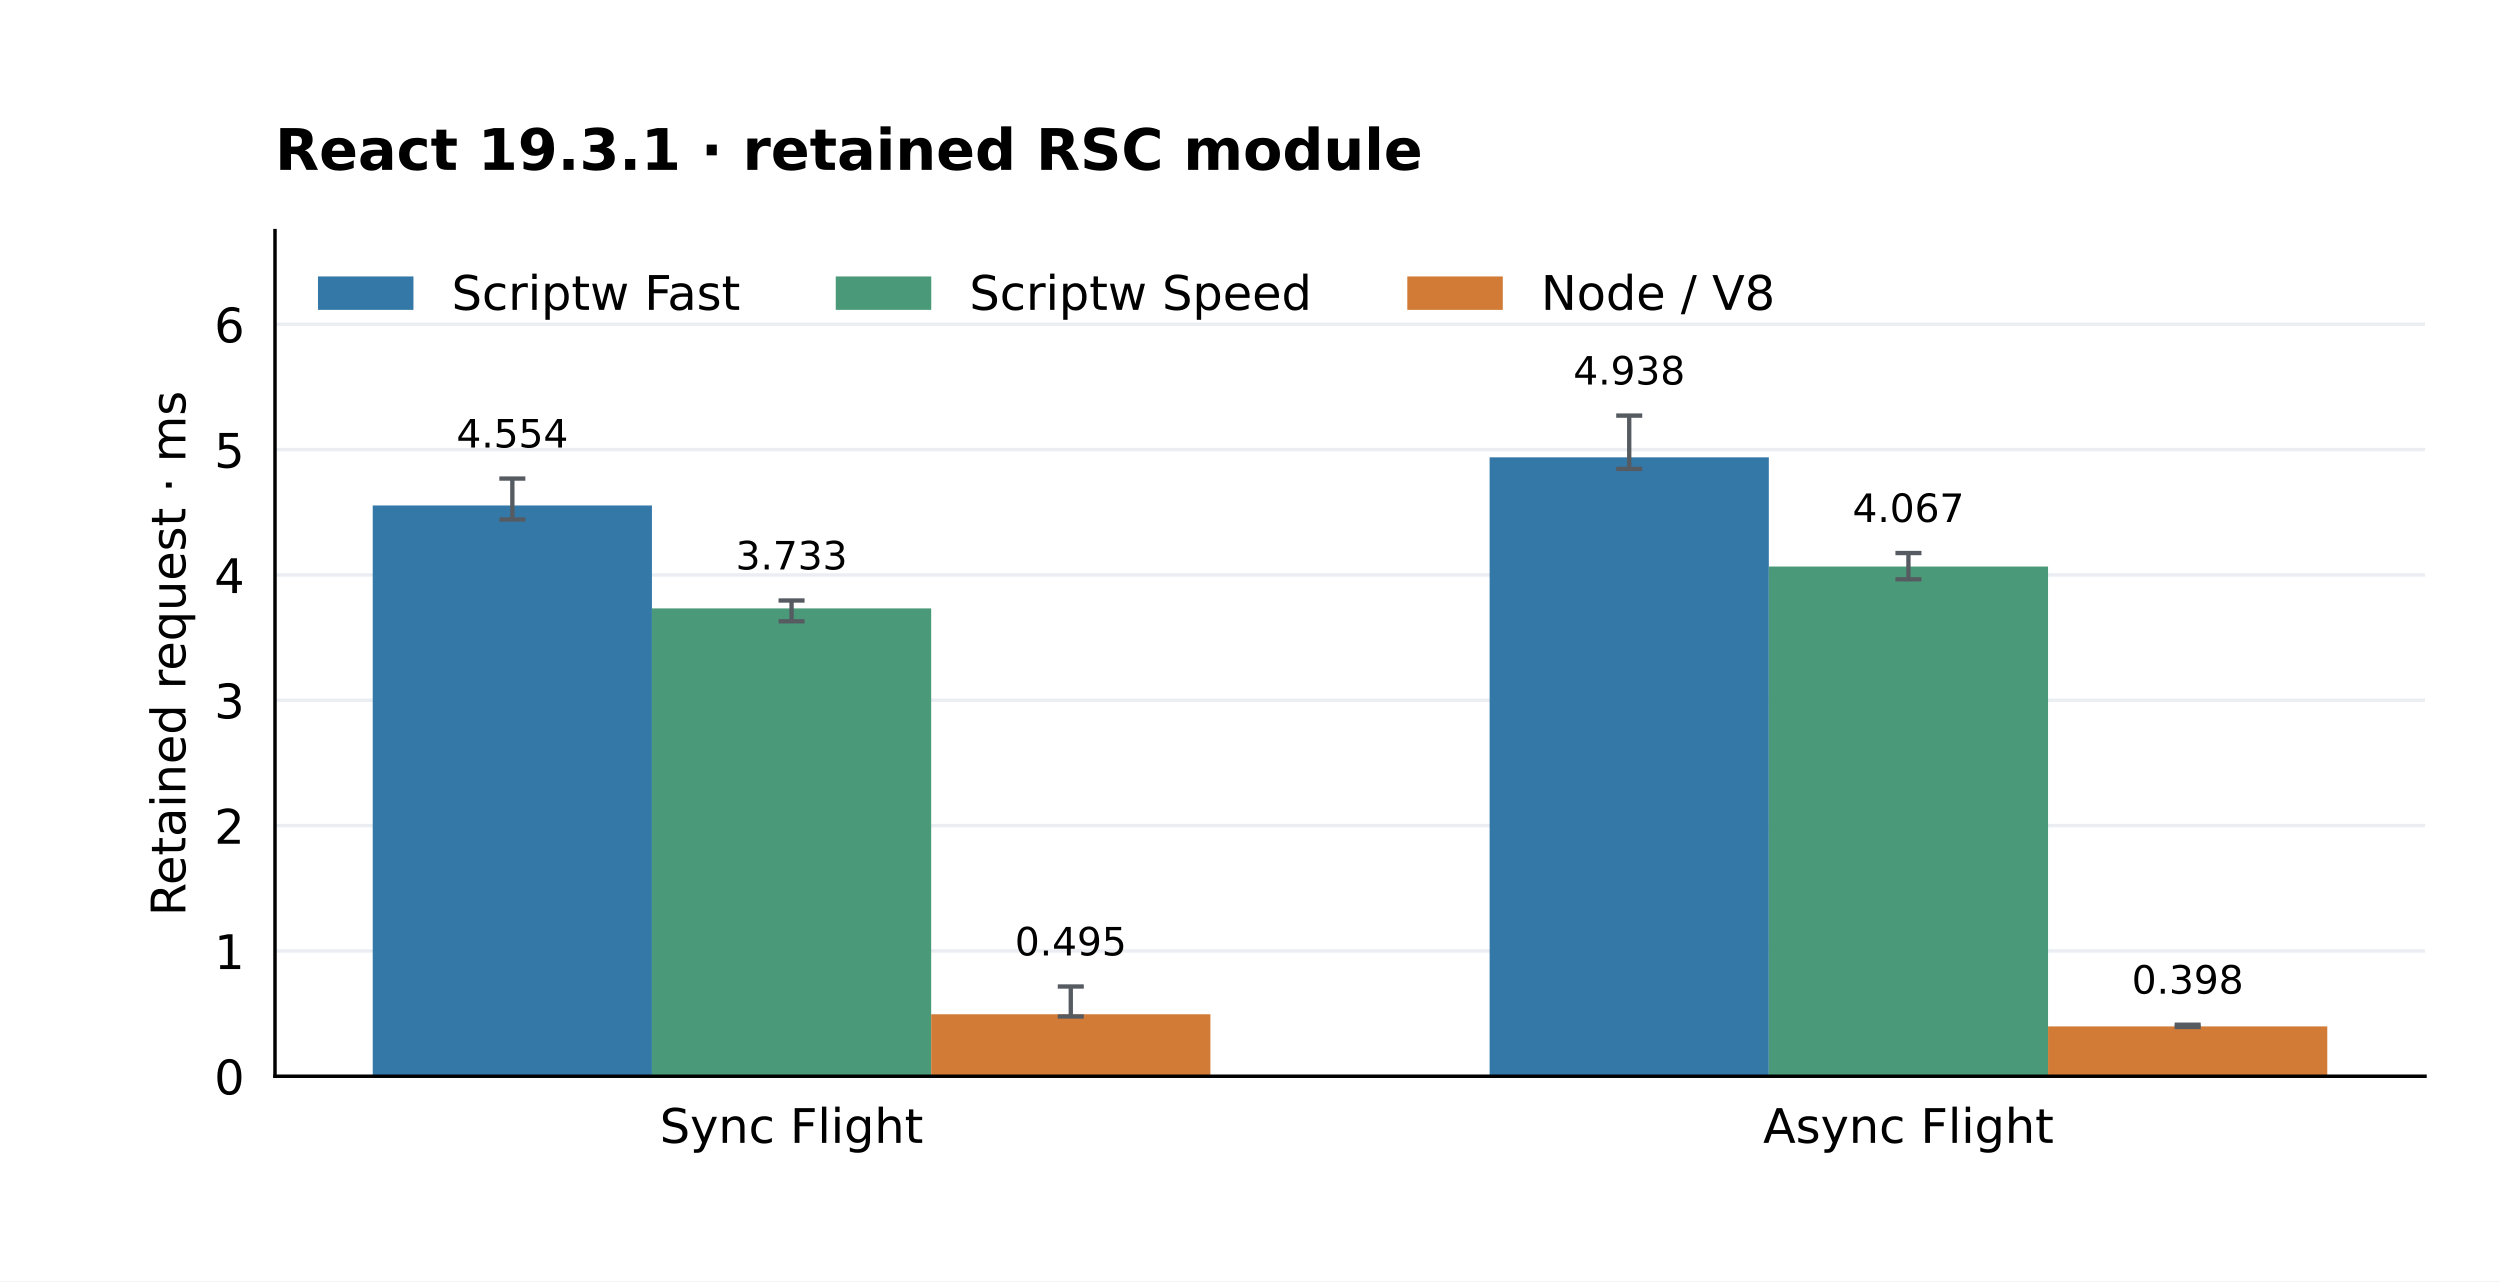
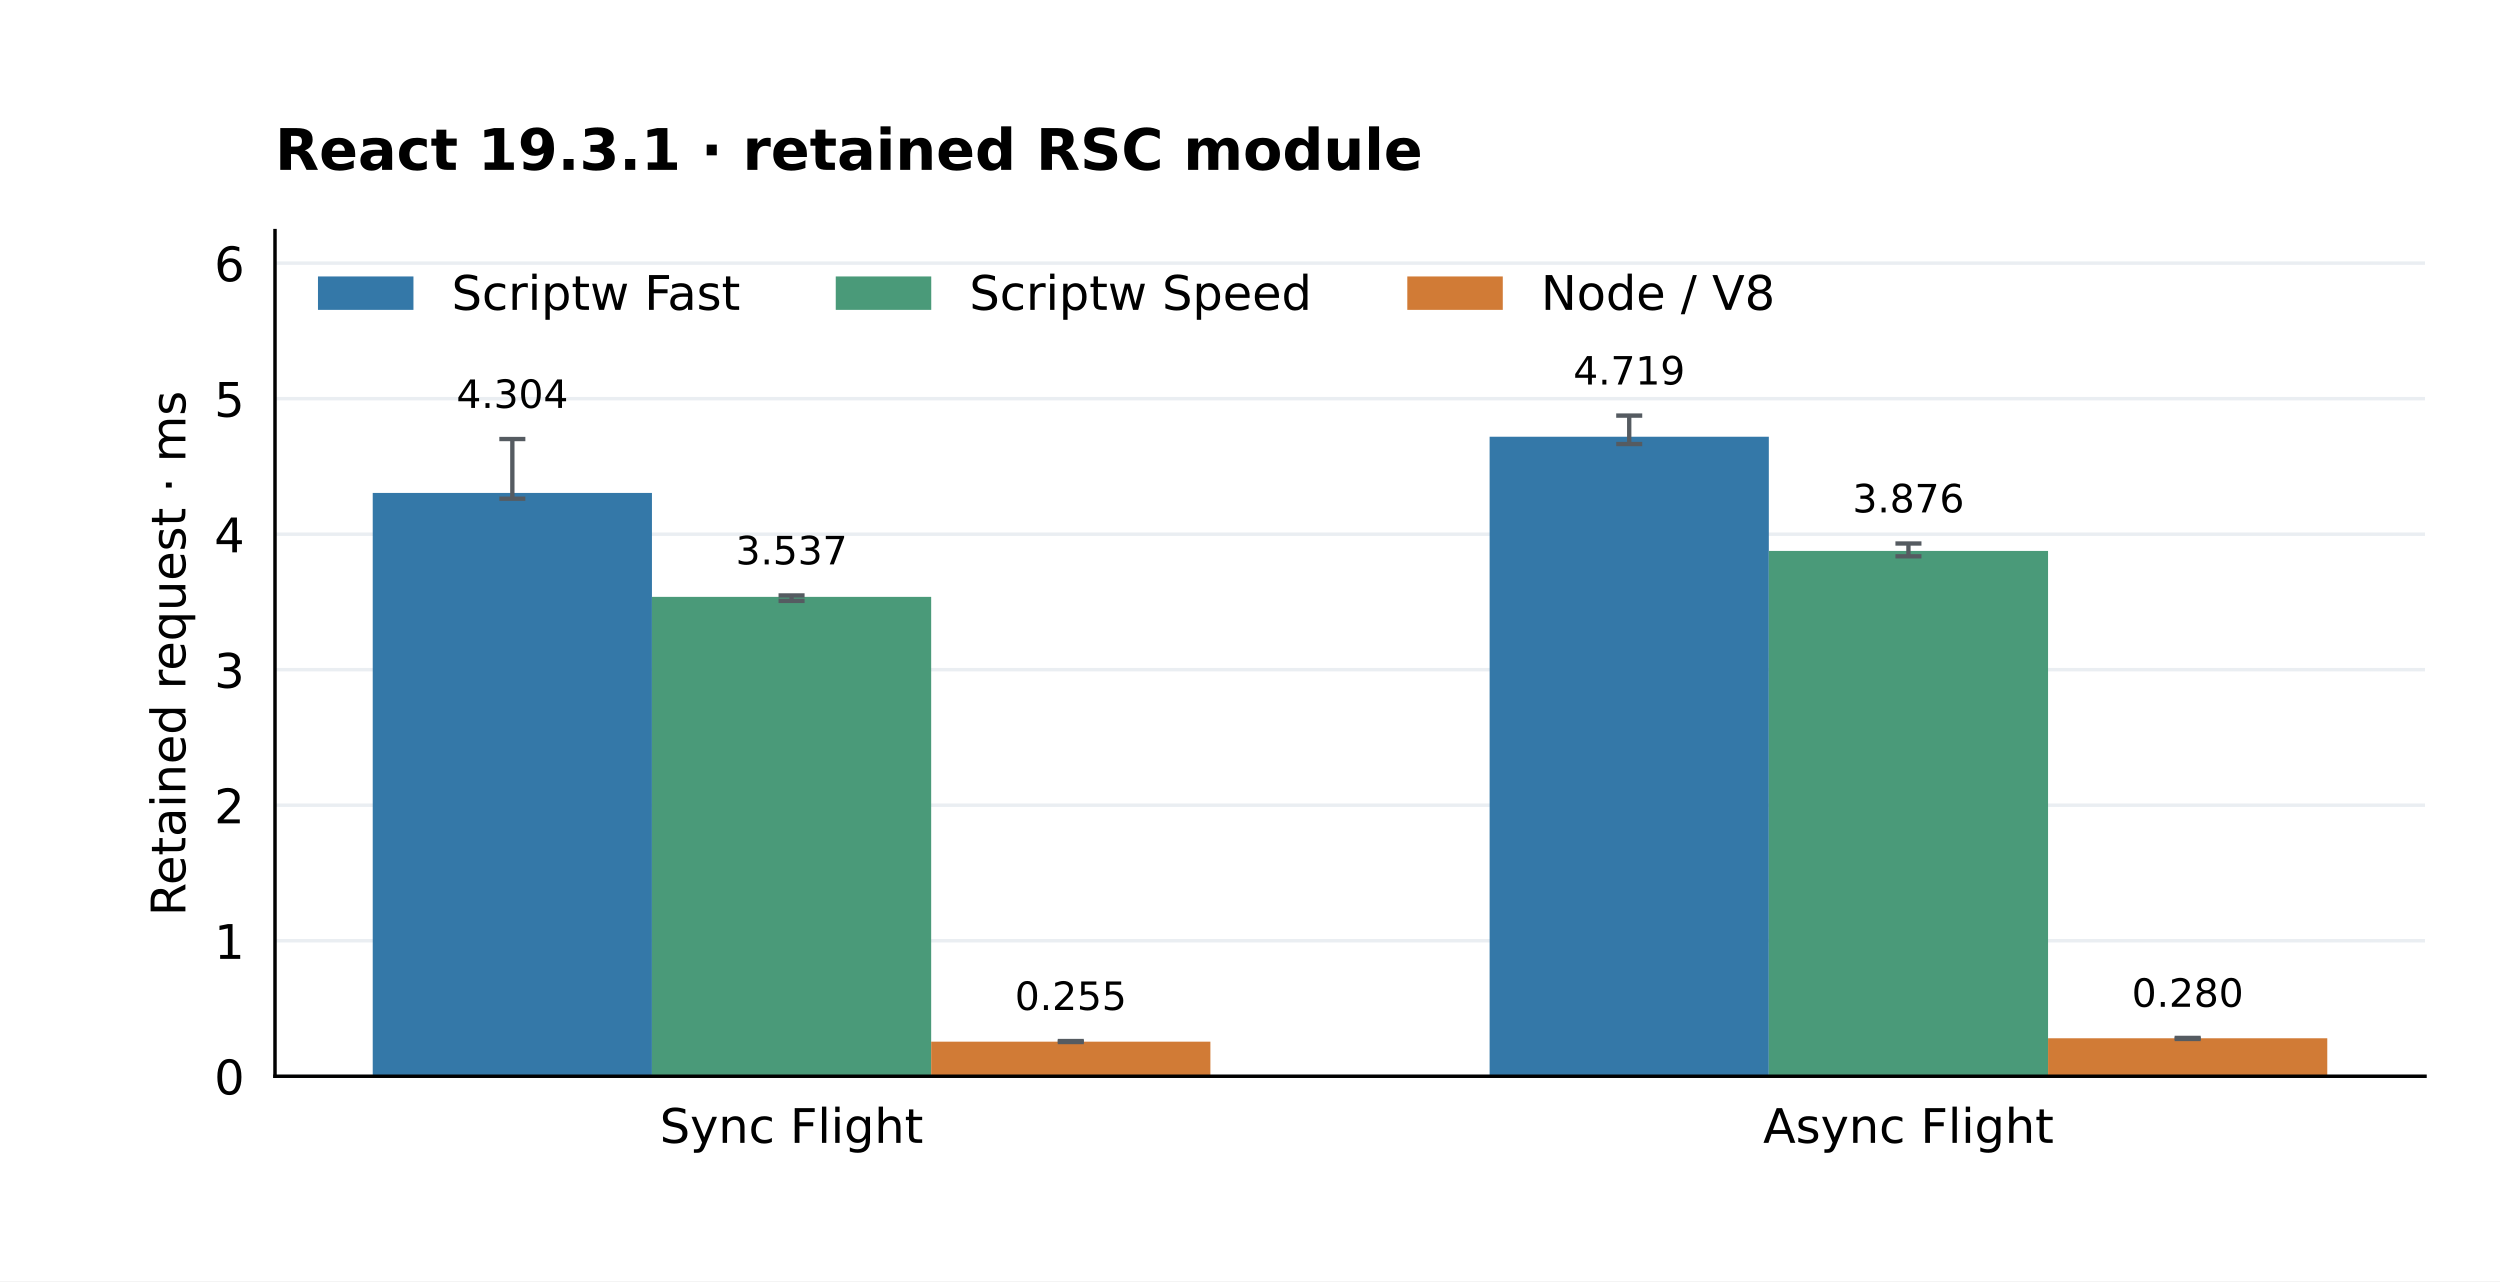
<svg xmlns="http://www.w3.org/2000/svg" xmlns:xlink="http://www.w3.org/1999/xlink" width="576pt" height="295.2pt" viewBox="0 0 576 295.2" version="1.1">
  <defs>
    <style type="text/css">*{stroke-linejoin: round; stroke-linecap: butt}</style>
  </defs>
  <g id="figure_1">
    <g id="patch_1">
      <path d="M 0 295.2 L 576 295.2 L 576 0 L 0 0 z " style="fill: #ffffff" />
    </g>
    <g id="axes_1">
      <g id="patch_2">
        <path d="M 63.36 247.968 L 558.72 247.968 L 558.72 53.136 L 63.36 53.136 z " style="fill: #ffffff" />
      </g>
      <g id="matplotlib.axis_1">
        <g id="xtick_1">
          <g id="line2d_1" />
          <g id="text_1">
            <text style="font-size: 11px; font-family: 'DejaVu Sans'; text-anchor: middle" x="182.375" y="263.326" transform="rotate(-0 182.3751 263.3263)">Sync Flight</text>
          </g>
        </g>
        <g id="xtick_2">
          <g id="line2d_2" />
          <g id="text_2">
            <text style="font-size: 11px; font-family: 'DejaVu Sans'; text-anchor: middle" x="439.705" y="263.326" transform="rotate(-0 439.7049 263.3263)">Async Flight</text>
          </g>
        </g>
      </g>
      <g id="matplotlib.axis_2">
        <g id="ytick_1">
          <g id="line2d_3">
            <path d="M 63.36 247.968 L 558.72 247.968 " clip-path="url(#p833538aeba)" style="fill: none; stroke: #eaeef2; stroke-width: 0.8; stroke-linecap: square" />
          </g>
          <g id="line2d_4" />
          <g id="text_3">
            <text style="font-size: 11px; font-family: 'DejaVu Sans'; text-anchor: end" x="56.36" y="252.147" transform="rotate(-0 56.36 252.1467)">0</text>
          </g>
        </g>
        <g id="ytick_2">
          <g id="line2d_5">
-             <path d="M 63.36 219.091 L 558.72 219.091 " clip-path="url(#p833538aeba)" style="fill: none; stroke: #eaeef2; stroke-width: 0.8; stroke-linecap: square" />
+             <path d="M 63.36 216.745 L 558.72 216.745 " clip-path="url(#p833538aeba)" style="fill: none; stroke: #eaeef2; stroke-width: 0.8; stroke-linecap: square" />
          </g>
          <g id="line2d_6" />
          <g id="text_4">
-             <text style="font-size: 11px; font-family: 'DejaVu Sans'; text-anchor: end" x="56.36" y="223.27" transform="rotate(-0 56.36 223.2696)">1</text>
+             <text style="font-size: 11px; font-family: 'DejaVu Sans'; text-anchor: end" x="56.36" y="220.924" transform="rotate(-0 56.36 220.9235)">1</text>
          </g>
        </g>
        <g id="ytick_3">
          <g id="line2d_7">
-             <path d="M 63.36 190.214 L 558.72 190.214 " clip-path="url(#p833538aeba)" style="fill: none; stroke: #eaeef2; stroke-width: 0.8; stroke-linecap: square" />
+             <path d="M 63.36 185.522 L 558.72 185.522 " clip-path="url(#p833538aeba)" style="fill: none; stroke: #eaeef2; stroke-width: 0.8; stroke-linecap: square" />
          </g>
          <g id="line2d_8" />
          <g id="text_5">
-             <text style="font-size: 11px; font-family: 'DejaVu Sans'; text-anchor: end" x="56.36" y="194.392" transform="rotate(-0 56.36 194.3925)">2</text>
+             <text style="font-size: 11px; font-family: 'DejaVu Sans'; text-anchor: end" x="56.36" y="189.7" transform="rotate(-0 56.36 189.7003)">2</text>
          </g>
        </g>
        <g id="ytick_4">
          <g id="line2d_9">
-             <path d="M 63.36 161.337 L 558.72 161.337 " clip-path="url(#p833538aeba)" style="fill: none; stroke: #eaeef2; stroke-width: 0.8; stroke-linecap: square" />
+             <path d="M 63.36 154.298 L 558.72 154.298 " clip-path="url(#p833538aeba)" style="fill: none; stroke: #eaeef2; stroke-width: 0.8; stroke-linecap: square" />
          </g>
          <g id="line2d_10" />
          <g id="text_6">
-             <text style="font-size: 11px; font-family: 'DejaVu Sans'; text-anchor: end" x="56.36" y="165.515" transform="rotate(-0 56.36 165.5154)">3</text>
+             <text style="font-size: 11px; font-family: 'DejaVu Sans'; text-anchor: end" x="56.36" y="158.477" transform="rotate(-0 56.36 158.4771)">3</text>
          </g>
        </g>
        <g id="ytick_5">
          <g id="line2d_11">
-             <path d="M 63.36 132.46 L 558.72 132.46 " clip-path="url(#p833538aeba)" style="fill: none; stroke: #eaeef2; stroke-width: 0.8; stroke-linecap: square" />
+             <path d="M 63.36 123.075 L 558.72 123.075 " clip-path="url(#p833538aeba)" style="fill: none; stroke: #eaeef2; stroke-width: 0.8; stroke-linecap: square" />
          </g>
          <g id="line2d_12" />
          <g id="text_7">
-             <text style="font-size: 11px; font-family: 'DejaVu Sans'; text-anchor: end" x="56.36" y="136.638" transform="rotate(-0 56.36 136.6383)">4</text>
+             <text style="font-size: 11px; font-family: 'DejaVu Sans'; text-anchor: end" x="56.36" y="127.254" transform="rotate(-0 56.36 127.2539)">4</text>
          </g>
        </g>
        <g id="ytick_6">
          <g id="line2d_13">
-             <path d="M 63.36 103.582 L 558.72 103.582 " clip-path="url(#p833538aeba)" style="fill: none; stroke: #eaeef2; stroke-width: 0.8; stroke-linecap: square" />
+             <path d="M 63.36 91.852 L 558.72 91.852 " clip-path="url(#p833538aeba)" style="fill: none; stroke: #eaeef2; stroke-width: 0.8; stroke-linecap: square" />
          </g>
          <g id="line2d_14" />
          <g id="text_8">
-             <text style="font-size: 11px; font-family: 'DejaVu Sans'; text-anchor: end" x="56.36" y="107.761" transform="rotate(-0 56.36 107.7612)">5</text>
+             <text style="font-size: 11px; font-family: 'DejaVu Sans'; text-anchor: end" x="56.36" y="96.031" transform="rotate(-0 56.36 96.03069)">5</text>
          </g>
        </g>
        <g id="ytick_7">
          <g id="line2d_15">
-             <path d="M 63.36 74.705 L 558.72 74.705 " clip-path="url(#p833538aeba)" style="fill: none; stroke: #eaeef2; stroke-width: 0.8; stroke-linecap: square" />
+             <path d="M 63.36 60.629 L 558.72 60.629 " clip-path="url(#p833538aeba)" style="fill: none; stroke: #eaeef2; stroke-width: 0.8; stroke-linecap: square" />
          </g>
          <g id="line2d_16" />
          <g id="text_9">
-             <text style="font-size: 11px; font-family: 'DejaVu Sans'; text-anchor: end" x="56.36" y="78.884" transform="rotate(-0 56.36 78.88407)">6</text>
+             <text style="font-size: 11px; font-family: 'DejaVu Sans'; text-anchor: end" x="56.36" y="64.807" transform="rotate(-0 56.36 64.80748)">6</text>
          </g>
        </g>
        <g id="text_10">
          <text style="font-size: 11px; font-family: 'DejaVu Sans'; text-anchor: middle" x="42.719" y="150.552" transform="rotate(-90 42.71867 150.552)">Retained request · ms</text>
        </g>
      </g>
      <g id="patch_3">
-         <path d="M 85.876 247.968 L 150.209 247.968 L 150.209 116.456 L 85.876 116.456 z " clip-path="url(#p833538aeba)" style="fill: #3478a8" />
+         <path d="M 85.876 247.968 L 150.209 247.968 L 150.209 113.569 L 85.876 113.569 z " clip-path="url(#p833538aeba)" style="fill: #3478a8" />
      </g>
      <g id="patch_4">
-         <path d="M 343.206 247.968 L 407.539 247.968 L 407.539 105.369 L 343.206 105.369 z " clip-path="url(#p833538aeba)" style="fill: #3478a8" />
+         <path d="M 343.206 247.968 L 407.539 247.968 L 407.539 100.623 L 343.206 100.623 z " clip-path="url(#p833538aeba)" style="fill: #3478a8" />
      </g>
      <g id="patch_5">
-         <path d="M 150.209 247.968 L 214.541 247.968 L 214.541 140.179 L 150.209 140.179 z " clip-path="url(#p833538aeba)" style="fill: #4a9a79" />
+         <path d="M 150.209 247.968 L 214.541 247.968 L 214.541 137.519 L 150.209 137.519 z " clip-path="url(#p833538aeba)" style="fill: #4a9a79" />
      </g>
      <g id="patch_6">
-         <path d="M 407.539 247.968 L 471.871 247.968 L 471.871 130.526 L 407.539 130.526 z " clip-path="url(#p833538aeba)" style="fill: #4a9a79" />
+         <path d="M 407.539 247.968 L 471.871 247.968 L 471.871 126.932 L 407.539 126.932 z " clip-path="url(#p833538aeba)" style="fill: #4a9a79" />
      </g>
      <g id="patch_7">
-         <path d="M 214.541 247.968 L 278.874 247.968 L 278.874 233.681 L 214.541 233.681 z " clip-path="url(#p833538aeba)" style="fill: #d17b36" />
+         <path d="M 214.541 247.968 L 278.874 247.968 L 278.874 240.006 L 214.541 240.006 z " clip-path="url(#p833538aeba)" style="fill: #d17b36" />
      </g>
      <g id="patch_8">
-         <path d="M 471.871 247.968 L 536.204 247.968 L 536.204 236.482 L 471.871 236.482 z " clip-path="url(#p833538aeba)" style="fill: #d17b36" />
+         <path d="M 471.871 247.968 L 536.204 247.968 L 536.204 239.22 L 471.871 239.22 z " clip-path="url(#p833538aeba)" style="fill: #d17b36" />
      </g>
      <g id="LineCollection_1">
-         <path d="M 118.043 119.699 L 118.043 110.265 " clip-path="url(#p833538aeba)" style="fill: none; stroke: #555b61" />
-         <path d="M 375.372 108.037 L 375.372 95.755 " clip-path="url(#p833538aeba)" style="fill: none; stroke: #555b61" />
+         <path d="M 118.043 114.897 L 118.043 101.155 " clip-path="url(#p833538aeba)" style="fill: none; stroke: #555b61" />
+         <path d="M 375.372 102.303 L 375.372 95.755 " clip-path="url(#p833538aeba)" style="fill: none; stroke: #555b61" />
      </g>
      <g id="line2d_17">
        <defs>
          <path id="mf1cd270943" d="M 3 0 L -3 -0 " style="stroke: #555b61" />
        </defs>
        <g clip-path="url(#p833538aeba)">
-           <use xlink:href="#mf1cd270943" x="118.043" y="119.699" style="fill: #1f77b4; stroke: #555b61" />
-           <use xlink:href="#mf1cd270943" x="375.372" y="108.037" style="fill: #1f77b4; stroke: #555b61" />
+           <use xlink:href="#mf1cd270943" x="118.043" y="114.897" style="fill: #1f77b4; stroke: #555b61" />
+           <use xlink:href="#mf1cd270943" x="375.372" y="102.303" style="fill: #1f77b4; stroke: #555b61" />
        </g>
      </g>
      <g id="line2d_18">
        <g clip-path="url(#p833538aeba)">
-           <use xlink:href="#mf1cd270943" x="118.043" y="110.265" style="fill: #1f77b4; stroke: #555b61" />
+           <use xlink:href="#mf1cd270943" x="118.043" y="101.155" style="fill: #1f77b4; stroke: #555b61" />
          <use xlink:href="#mf1cd270943" x="375.372" y="95.755" style="fill: #1f77b4; stroke: #555b61" />
        </g>
      </g>
      <g id="LineCollection_2">
-         <path d="M 182.375 143.144 L 182.375 138.36 " clip-path="url(#p833538aeba)" style="fill: none; stroke: #555b61" />
-         <path d="M 439.705 133.475 L 439.705 127.424 " clip-path="url(#p833538aeba)" style="fill: none; stroke: #555b61" />
+         <path d="M 182.375 138.442 L 182.375 137.192 " clip-path="url(#p833538aeba)" style="fill: none; stroke: #555b61" />
+         <path d="M 439.705 128.174 L 439.705 125.218 " clip-path="url(#p833538aeba)" style="fill: none; stroke: #555b61" />
      </g>
      <g id="line2d_19">
        <g clip-path="url(#p833538aeba)">
-           <use xlink:href="#mf1cd270943" x="182.375" y="143.144" style="fill: #1f77b4; stroke: #555b61" />
-           <use xlink:href="#mf1cd270943" x="439.705" y="133.475" style="fill: #1f77b4; stroke: #555b61" />
+           <use xlink:href="#mf1cd270943" x="182.375" y="138.442" style="fill: #1f77b4; stroke: #555b61" />
+           <use xlink:href="#mf1cd270943" x="439.705" y="128.174" style="fill: #1f77b4; stroke: #555b61" />
        </g>
      </g>
      <g id="line2d_20">
        <g clip-path="url(#p833538aeba)">
-           <use xlink:href="#mf1cd270943" x="182.375" y="138.36" style="fill: #1f77b4; stroke: #555b61" />
-           <use xlink:href="#mf1cd270943" x="439.705" y="127.424" style="fill: #1f77b4; stroke: #555b61" />
+           <use xlink:href="#mf1cd270943" x="182.375" y="137.192" style="fill: #1f77b4; stroke: #555b61" />
+           <use xlink:href="#mf1cd270943" x="439.705" y="125.218" style="fill: #1f77b4; stroke: #555b61" />
        </g>
      </g>
      <g id="LineCollection_3">
-         <path d="M 246.708 234.199 L 246.708 227.293 " clip-path="url(#p833538aeba)" style="fill: none; stroke: #555b61" />
-         <path d="M 504.037 236.617 L 504.037 236.1 " clip-path="url(#p833538aeba)" style="fill: none; stroke: #555b61" />
+         <path d="M 246.708 240.086 L 246.708 239.859 " clip-path="url(#p833538aeba)" style="fill: none; stroke: #555b61" />
+         <path d="M 504.037 239.377 L 504.037 239.133 " clip-path="url(#p833538aeba)" style="fill: none; stroke: #555b61" />
      </g>
      <g id="line2d_21">
        <g clip-path="url(#p833538aeba)">
-           <use xlink:href="#mf1cd270943" x="246.708" y="234.199" style="fill: #1f77b4; stroke: #555b61" />
-           <use xlink:href="#mf1cd270943" x="504.037" y="236.617" style="fill: #1f77b4; stroke: #555b61" />
+           <use xlink:href="#mf1cd270943" x="246.708" y="240.086" style="fill: #1f77b4; stroke: #555b61" />
+           <use xlink:href="#mf1cd270943" x="504.037" y="239.377" style="fill: #1f77b4; stroke: #555b61" />
        </g>
      </g>
      <g id="line2d_22">
        <g clip-path="url(#p833538aeba)">
-           <use xlink:href="#mf1cd270943" x="246.708" y="227.293" style="fill: #1f77b4; stroke: #555b61" />
-           <use xlink:href="#mf1cd270943" x="504.037" y="236.1" style="fill: #1f77b4; stroke: #555b61" />
+           <use xlink:href="#mf1cd270943" x="246.708" y="239.859" style="fill: #1f77b4; stroke: #555b61" />
+           <use xlink:href="#mf1cd270943" x="504.037" y="239.133" style="fill: #1f77b4; stroke: #555b61" />
        </g>
      </g>
      <g id="patch_9">
        <path d="M 63.36 247.968 L 63.36 53.136 " style="fill: none; stroke: #000000; stroke-width: 0.8; stroke-linejoin: miter; stroke-linecap: square" />
      </g>
      <g id="patch_10">
        <path d="M 63.36 247.968 L 558.72 247.968 " style="fill: none; stroke: #000000; stroke-width: 0.8; stroke-linejoin: miter; stroke-linecap: square" />
      </g>
      <g id="text_11">
-         <text style="font-size: 9px; font-family: 'DejaVu Sans'; text-anchor: middle" x="118.043" y="103.103" transform="rotate(-0 118.0426 103.1025)">4.554</text>
+         <text style="font-size: 9px; font-family: 'DejaVu Sans'; text-anchor: middle" x="118.043" y="93.993" transform="rotate(-0 118.0426 93.99263)">4.304</text>
      </g>
      <g id="text_12">
-         <text style="font-size: 9px; font-family: 'DejaVu Sans'; text-anchor: middle" x="375.372" y="88.593" transform="rotate(-0 375.3725 88.59339)">4.938</text>
+         <text style="font-size: 9px; font-family: 'DejaVu Sans'; text-anchor: middle" x="375.372" y="88.593" transform="rotate(-0 375.3725 88.59339)">4.719</text>
      </g>
      <g id="text_13">
-         <text style="font-size: 9px; font-family: 'DejaVu Sans'; text-anchor: middle" x="182.375" y="131.198" transform="rotate(-0 182.3751 131.1976)">3.733</text>
+         <text style="font-size: 9px; font-family: 'DejaVu Sans'; text-anchor: middle" x="182.375" y="130.03" transform="rotate(-0 182.3751 130.0299)">3.537</text>
      </g>
      <g id="text_14">
-         <text style="font-size: 9px; font-family: 'DejaVu Sans'; text-anchor: middle" x="439.705" y="120.262" transform="rotate(-0 439.7049 120.2619)">4.067</text>
+         <text style="font-size: 9px; font-family: 'DejaVu Sans'; text-anchor: middle" x="439.705" y="118.056" transform="rotate(-0 439.7049 118.0561)">3.876</text>
      </g>
      <g id="text_15">
-         <text style="font-size: 9px; font-family: 'DejaVu Sans'; text-anchor: middle" x="246.708" y="220.131" transform="rotate(-0 246.7075 220.1313)">0.495</text>
+         <text style="font-size: 9px; font-family: 'DejaVu Sans'; text-anchor: middle" x="246.708" y="232.697" transform="rotate(-0 246.7075 232.6971)">0.255</text>
      </g>
      <g id="text_16">
-         <text style="font-size: 9px; font-family: 'DejaVu Sans'; text-anchor: middle" x="504.037" y="228.938" transform="rotate(-0 504.0374 228.9379)">0.398</text>
+         <text style="font-size: 9px; font-family: 'DejaVu Sans'; text-anchor: middle" x="504.037" y="231.971" transform="rotate(-0 504.0374 231.9707)">0.280</text>
      </g>
      <g id="text_17">
        <text style="font-weight: 700; font-size: 13.2px; font-family: 'DejaVu Sans'; text-anchor: start" x="63.36" y="39.136" transform="rotate(-0 63.36 39.136)">React 19.3.1 · retained RSC module</text>
      </g>
      <g id="legend_1">
        <g id="patch_11">
          <path d="M 73.26 71.394 L 95.26 71.394 L 95.26 63.694 L 73.26 63.694 z " style="fill: #3478a8" />
        </g>
        <g id="text_18">
          <text style="font-size: 11px; font-family: 'DejaVu Sans'; text-anchor: start" x="104.06" y="71.394" transform="rotate(-0 104.06 71.39428)">Scriptw Fast</text>
        </g>
        <g id="patch_12">
          <path d="M 192.558 71.394 L 214.558 71.394 L 214.558 63.694 L 192.558 63.694 z " style="fill: #4a9a79" />
        </g>
        <g id="text_19">
          <text style="font-size: 11px; font-family: 'DejaVu Sans'; text-anchor: start" x="223.358" y="71.394" transform="rotate(-0 223.3584 71.39428)">Scriptw Speed</text>
        </g>
        <g id="patch_13">
          <path d="M 324.242 71.394 L 346.242 71.394 L 346.242 63.694 L 324.242 63.694 z " style="fill: #d17b36" />
        </g>
        <g id="text_20">
          <text style="font-size: 11px; font-family: 'DejaVu Sans'; text-anchor: start" x="355.042" y="71.394" transform="rotate(-0 355.0422 71.39428)">Node / V8</text>
        </g>
      </g>
    </g>
  </g>
  <defs>
    <clipPath id="p833538aeba">
      <rect x="63.36" y="53.136" width="495.36" height="194.832" />
    </clipPath>
  </defs>
</svg>
